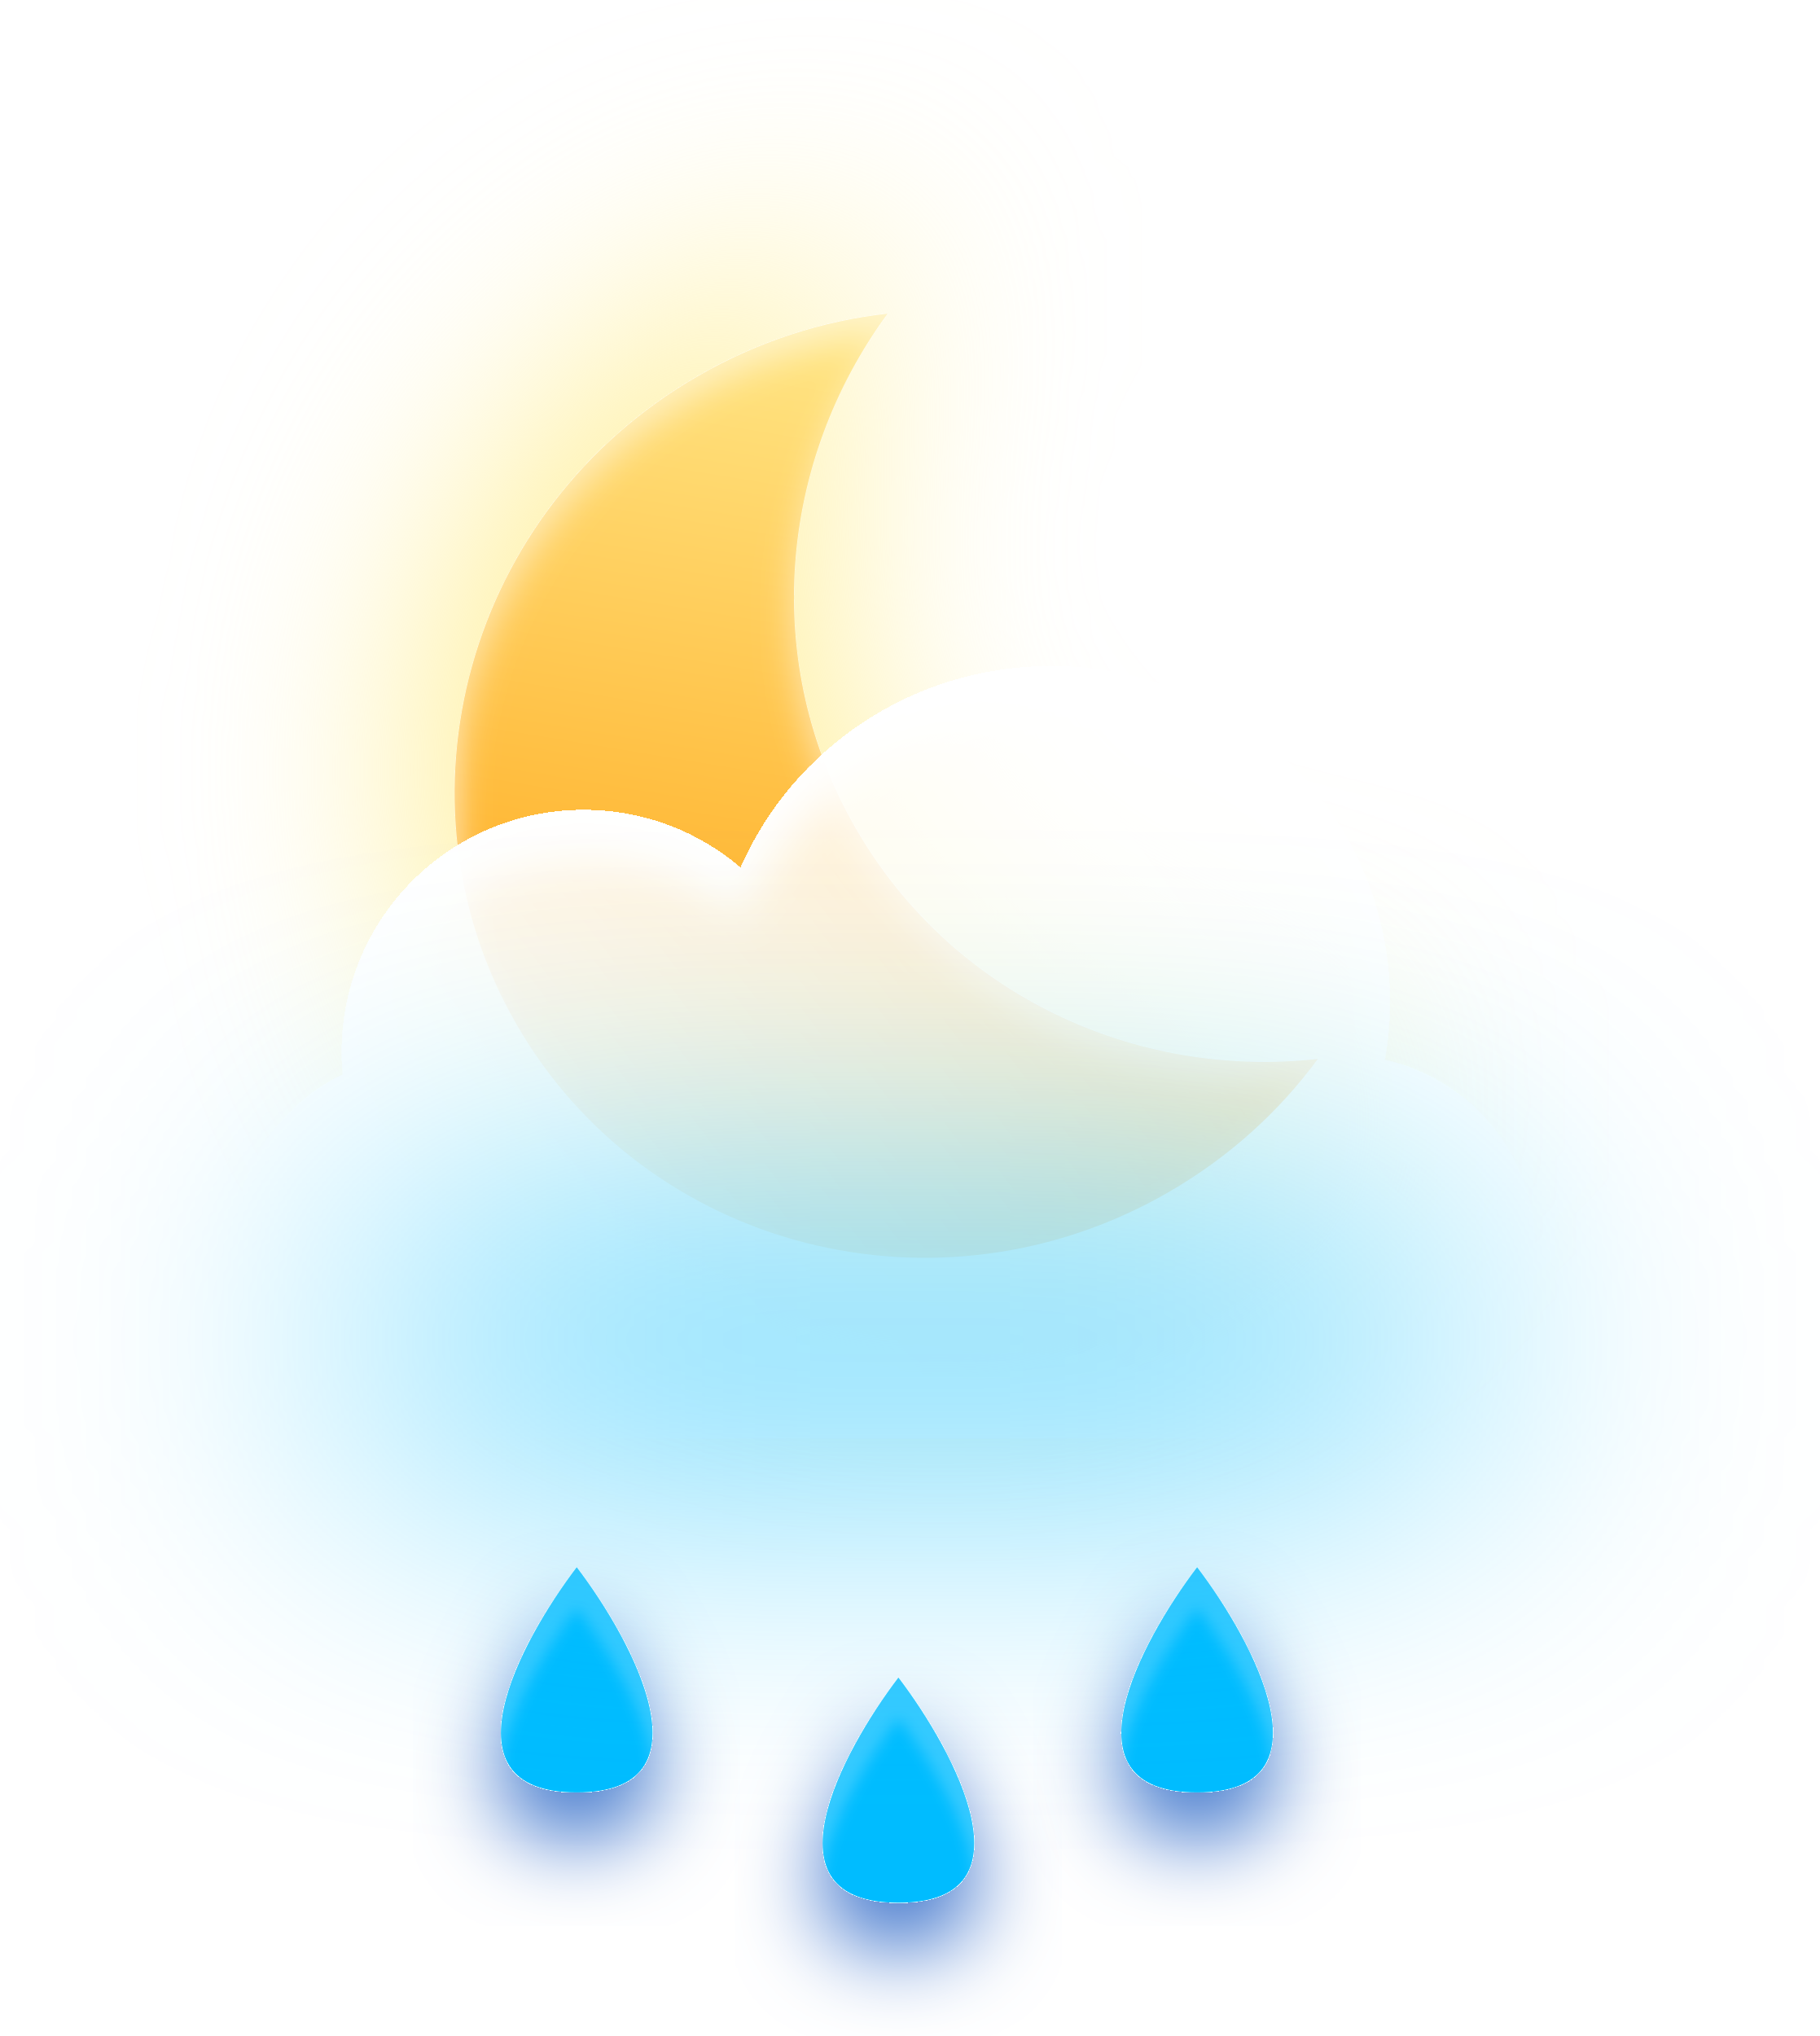
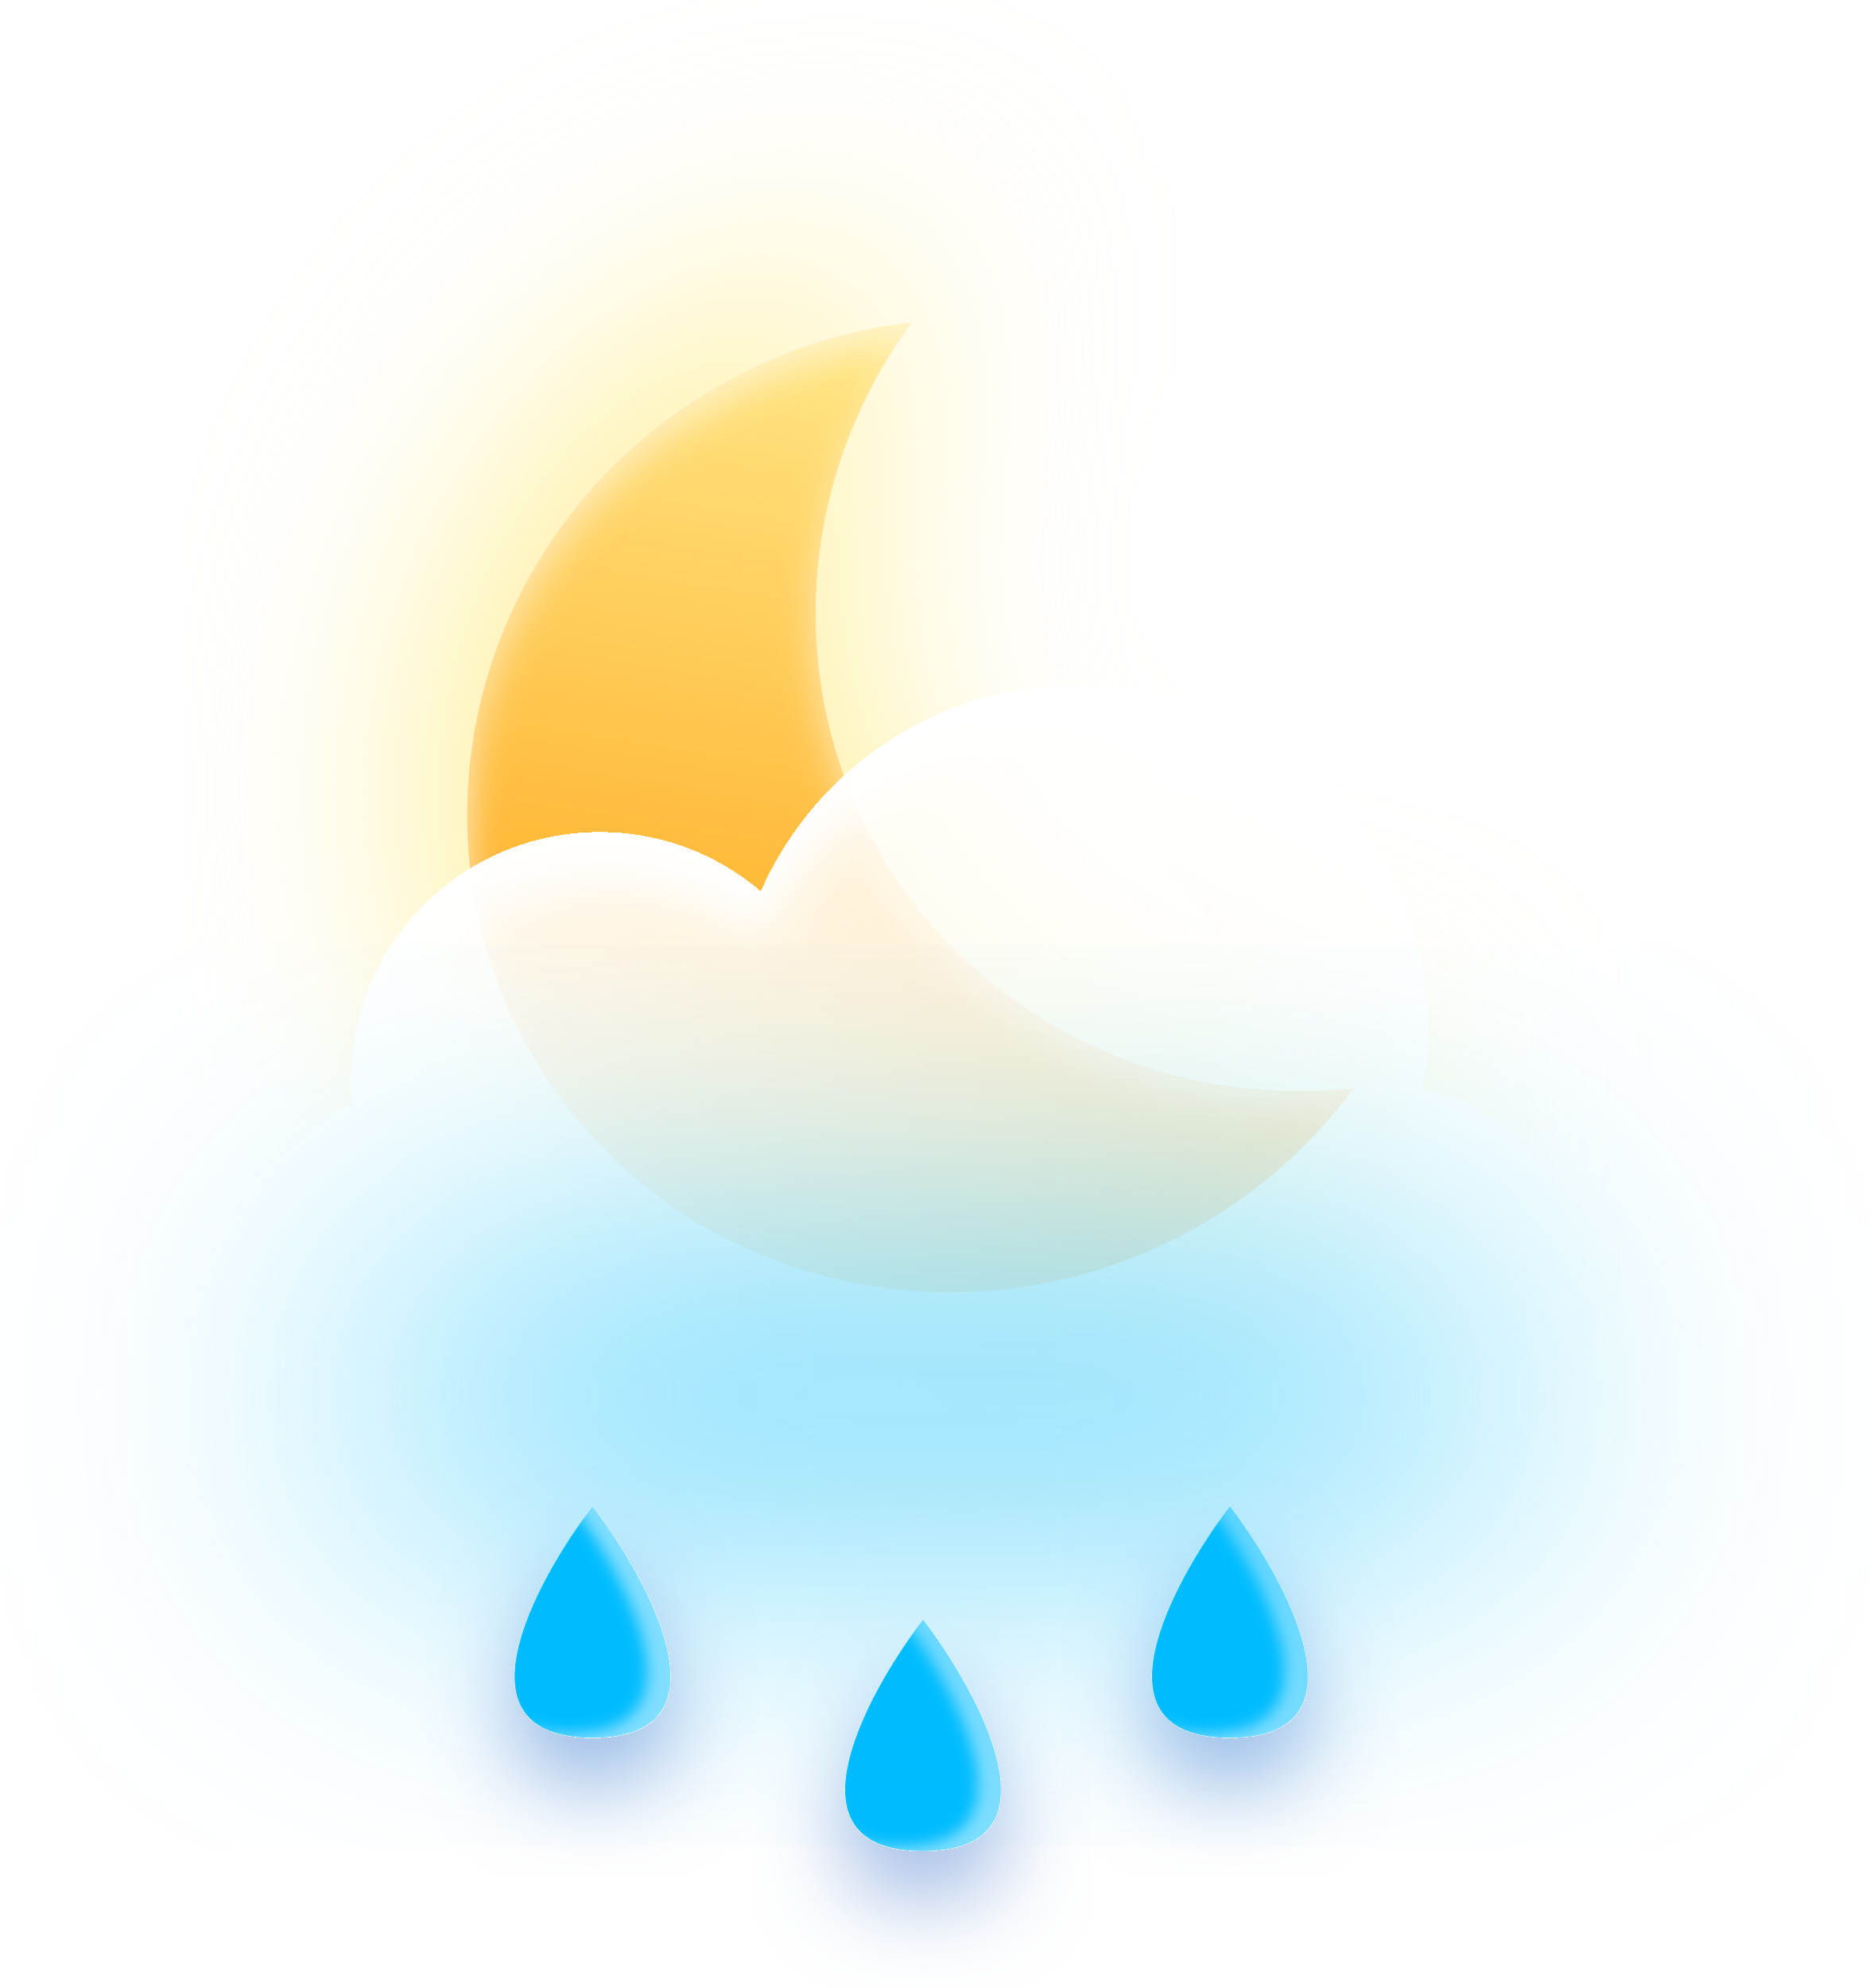
- <svg xmlns="http://www.w3.org/2000/svg" width="396" height="443" viewBox="0 0 396 443" fill="none">
+ <svg xmlns="http://www.w3.org/2000/svg" width="396" height="421" viewBox="0 0 396 421" fill="none">
  <g filter="url(#filter0_f_103_21)">
    <path d="M195.578 53.409C169.665 88.592 165.172 136.607 188.031 176.2C210.89 215.793 254.719 235.91 298.145 231.06C288.912 243.597 276.958 254.504 262.554 262.82C207.725 294.476 138.143 276.605 107.138 222.904C76.134 169.203 95.448 100.007 150.277 68.352C164.682 60.035 180.104 55.137 195.578 53.409Z" fill="#FFEE94" />
  </g>
  <g filter="url(#filter1_i_103_21)">
    <path d="M193.162 68.235C169.508 100.351 165.406 144.181 186.273 180.323C207.139 216.465 247.148 234.828 286.789 230.401C278.36 241.844 267.448 251.801 254.3 259.393C204.25 288.289 140.733 271.975 112.431 222.955C84.129 173.935 101.76 110.771 151.81 81.875C164.959 74.284 179.037 69.812 193.162 68.235Z" fill="url(#paint0_linear_103_21)" />
  </g>
  <g filter="url(#filter3_i_103_21)">
-     <path d="M301.326 230.629C302.049 226.524 302.426 222.302 302.426 217.993C302.426 177.68 269.441 145 228.752 145C198.503 145 172.512 163.061 161.166 188.893C151.974 181.03 140.047 176.283 127.012 176.283C97.949 176.283 74.388 199.885 74.388 229C74.388 230.621 74.462 232.225 74.605 233.809C60.626 240.593 51 254.828 51 271.29C51 294.326 69.848 313 93.099 313H291.901C315.152 313 334 294.326 334 271.29C334 251.464 320.039 234.869 301.326 230.629Z" fill="url(#paint1_linear_103_21)" />
+     <path d="M301.326 230.629C302.049 226.524 302.426 222.302 302.426 217.993C302.426 177.68 269.441 145 228.752 145C198.503 145 172.512 163.061 161.166 188.893C151.974 181.03 140.047 176.283 127.012 176.283C97.949 176.283 74.388 199.885 74.388 229C74.388 230.621 74.462 232.225 74.605 233.809C60.626 240.593 51 254.828 51 271.29C51 294.326 69.849 313 93.099 313H291.901C315.152 313 334 294.326 334 271.29C334 251.464 320.039 234.869 301.326 230.629Z" fill="url(#paint1_linear_103_21)" />
  </g>
  <g filter="url(#filter4_di_103_21)">
-     <path d="M125.5 341C113.049 357.333 95.617 390 125.5 390C155.383 390 137.951 357.333 125.5 341Z" fill="#00BCFF" />
+     <path d="M195.5 343C183.049 359.333 165.617 392 195.5 392C225.383 392 207.951 359.333 195.5 343Z" fill="#00BCFF" />
  </g>
  <g filter="url(#filter5_di_103_21)">
-     <path d="M195.5 365C183.049 381.333 165.617 414 195.5 414C225.383 414 207.951 381.333 195.5 365Z" fill="#00BCFF" />
+     <path d="M260.5 319C248.049 335.333 230.617 368 260.5 368C290.383 368 272.951 335.333 260.5 319Z" fill="#00BCFF" />
  </g>
-   <g filter="url(#filter6_di_103_21)">
-     <path d="M260.5 341C248.049 357.333 230.617 390 260.5 390C290.383 390 272.951 357.333 260.5 341Z" fill="#00BCFF" />
+   <g filter="url(#filter6_f_103_21)">
+     <rect x="78" y="278" width="240" height="35" rx="17.5" fill="#00BCFF" />
  </g>
-   <g filter="url(#filter7_f_103_21)">
-     <rect x="78" y="274" width="240" height="35" rx="17.5" fill="#00BCFF" />
+   <g filter="url(#filter7_di_103_21)">
+     <path d="M125.5 319C113.049 335.333 95.617 368 125.5 368C155.383 368 137.951 335.333 125.5 319Z" fill="#00BCFF" />
  </g>
  <defs>
-     <filter id="filter0_f_103_21" x="-50%" y="-50%" width="200%" height="200%" filterUnits="userSpaceOnUse" color-interpolation-filters="sRGB">
+     <filter id="filter0_f_103_21" x="39.345" y="0.409" width="311.8" height="331.066" filterUnits="userSpaceOnUse" color-interpolation-filters="sRGB">
      <feFlood flood-opacity="0" result="BackgroundImageFix" />
      <feBlend mode="normal" in="SourceGraphic" in2="BackgroundImageFix" result="shape" />
      <feGaussianBlur stdDeviation="26.5" result="effect1_foregroundBlur_103_21" />
    </filter>
    <filter id="filter1_i_103_21" x="98.928" y="68.235" width="187.861" height="209.448" filterUnits="userSpaceOnUse" color-interpolation-filters="sRGB">
      <feFlood flood-opacity="0" result="BackgroundImageFix" />
      <feBlend mode="normal" in="SourceGraphic" in2="BackgroundImageFix" result="shape" />
      <feColorMatrix in="SourceAlpha" type="matrix" values="0 0 0 0 0 0 0 0 0 0 0 0 0 0 0 0 0 0 127 0" result="hardAlpha" />
      <feOffset dy="4" />
      <feGaussianBlur stdDeviation="4" />
      <feComposite in2="hardAlpha" operator="arithmetic" k2="-1" k3="1" />
      <feColorMatrix type="matrix" values="0 0 0 0 1 0 0 0 0 1 0 0 0 0 1 0 0 0 0.55 0" />
      <feBlend mode="normal" in2="shape" result="effect1_innerShadow_103_21" />
    </filter>
    <filter id="filter3_i_103_21" x="51" y="145" width="283" height="178" filterUnits="userSpaceOnUse" color-interpolation-filters="sRGB">
      <feFlood flood-opacity="0" result="BackgroundImageFix" />
      <feBlend mode="normal" in="SourceGraphic" in2="BackgroundImageFix" result="shape" />
      <feColorMatrix in="SourceAlpha" type="matrix" values="0 0 0 0 0 0 0 0 0 0 0 0 0 0 0 0 0 0 127 0" result="hardAlpha" />
      <feOffset dy="11" />
      <feGaussianBlur stdDeviation="5" />
      <feComposite in2="hardAlpha" operator="arithmetic" k2="-1" k3="1" />
      <feColorMatrix type="matrix" values="0 0 0 0 1 0 0 0 0 1 0 0 0 0 1 0 0 0 1 0" />
      <feBlend mode="normal" in2="shape" result="effect1_innerShadow_103_21" />
    </filter>
-     <filter id="filter4_di_103_21" x="90" y="332" width="71" height="87" filterUnits="userSpaceOnUse" color-interpolation-filters="sRGB">
+     <filter id="filter4_di_103_21" x="160" y="334" width="71" height="87" filterUnits="userSpaceOnUse" color-interpolation-filters="sRGB">
      <feFlood flood-opacity="0" result="BackgroundImageFix" />
      <feColorMatrix in="SourceAlpha" type="matrix" values="0 0 0 0 0 0 0 0 0 0 0 0 0 0 0 0 0 0 127 0" result="hardAlpha" />
      <feOffset dy="10" />
      <feGaussianBlur stdDeviation="9.5" />
      <feComposite in2="hardAlpha" operator="out" />
-       <feColorMatrix type="matrix" values="0 0 0 0 0.239 0 0 0 0 0.451 0 0 0 0 0.796 0 0 0 1 0" />
+       <feColorMatrix type="matrix" values="0 0 0 0 0.239 0 0 0 0 0.452 0 0 0 0 0.794 0 0 0 0.5 0" />
      <feBlend mode="normal" in2="BackgroundImageFix" result="effect1_dropShadow_103_21" />
      <feBlend mode="normal" in="SourceGraphic" in2="effect1_dropShadow_103_21" result="shape" />
      <feColorMatrix in="SourceAlpha" type="matrix" values="0 0 0 0 0 0 0 0 0 0 0 0 0 0 0 0 0 0 127 0" result="hardAlpha" />
-       <feOffset dy="9" />
+       <feOffset dx="-5" dy="-1" />
      <feGaussianBlur stdDeviation="1.5" />
      <feComposite in2="hardAlpha" operator="arithmetic" k2="-1" k3="1" />
-       <feColorMatrix type="matrix" values="0 0 0 0 1 0 0 0 0 1 0 0 0 0 1 0 0 0 0.21 0" />
+       <feColorMatrix type="matrix" values="0 0 0 0 1 0 0 0 0 1 0 0 0 0 1 0 0 0 0.5 0" />
      <feBlend mode="normal" in2="shape" result="effect2_innerShadow_103_21" />
    </filter>
-     <filter id="filter5_di_103_21" x="160" y="356" width="71" height="87" filterUnits="userSpaceOnUse" color-interpolation-filters="sRGB">
+     <filter id="filter5_di_103_21" x="225" y="310" width="71" height="87" filterUnits="userSpaceOnUse" color-interpolation-filters="sRGB">
      <feFlood flood-opacity="0" result="BackgroundImageFix" />
      <feColorMatrix in="SourceAlpha" type="matrix" values="0 0 0 0 0 0 0 0 0 0 0 0 0 0 0 0 0 0 127 0" result="hardAlpha" />
      <feOffset dy="10" />
      <feGaussianBlur stdDeviation="9.5" />
      <feComposite in2="hardAlpha" operator="out" />
-       <feColorMatrix type="matrix" values="0 0 0 0 0.239 0 0 0 0 0.451 0 0 0 0 0.796 0 0 0 1 0" />
+       <feColorMatrix type="matrix" values="0 0 0 0 0.239 0 0 0 0 0.452 0 0 0 0 0.794 0 0 0 0.5 0" />
      <feBlend mode="normal" in2="BackgroundImageFix" result="effect1_dropShadow_103_21" />
      <feBlend mode="normal" in="SourceGraphic" in2="effect1_dropShadow_103_21" result="shape" />
      <feColorMatrix in="SourceAlpha" type="matrix" values="0 0 0 0 0 0 0 0 0 0 0 0 0 0 0 0 0 0 127 0" result="hardAlpha" />
-       <feOffset dy="9" />
+       <feOffset dx="-5" dy="-1" />
      <feGaussianBlur stdDeviation="1.5" />
      <feComposite in2="hardAlpha" operator="arithmetic" k2="-1" k3="1" />
-       <feColorMatrix type="matrix" values="0 0 0 0 1 0 0 0 0 1 0 0 0 0 1 0 0 0 0.21 0" />
+       <feColorMatrix type="matrix" values="0 0 0 0 1 0 0 0 0 1 0 0 0 0 1 0 0 0 0.5 0" />
      <feBlend mode="normal" in2="shape" result="effect2_innerShadow_103_21" />
    </filter>
-     <filter id="filter6_di_103_21" x="225" y="332" width="71" height="87" filterUnits="userSpaceOnUse" color-interpolation-filters="sRGB">
+     <filter id="filter6_f_103_21" x="0" y="200" width="396" height="191" filterUnits="userSpaceOnUse" color-interpolation-filters="sRGB">
+       <feFlood flood-opacity="0" result="BackgroundImageFix" />
+       <feBlend mode="normal" in="SourceGraphic" in2="BackgroundImageFix" result="shape" />
+       <feGaussianBlur stdDeviation="39" result="effect1_foregroundBlur_103_21" />
+     </filter>
+     <filter id="filter7_di_103_21" x="90" y="310" width="71" height="87" filterUnits="userSpaceOnUse" color-interpolation-filters="sRGB">
      <feFlood flood-opacity="0" result="BackgroundImageFix" />
      <feColorMatrix in="SourceAlpha" type="matrix" values="0 0 0 0 0 0 0 0 0 0 0 0 0 0 0 0 0 0 127 0" result="hardAlpha" />
      <feOffset dy="10" />
      <feGaussianBlur stdDeviation="9.5" />
      <feComposite in2="hardAlpha" operator="out" />
-       <feColorMatrix type="matrix" values="0 0 0 0 0.239 0 0 0 0 0.451 0 0 0 0 0.796 0 0 0 1 0" />
+       <feColorMatrix type="matrix" values="0 0 0 0 0.239 0 0 0 0 0.452 0 0 0 0 0.794 0 0 0 0.5 0" />
      <feBlend mode="normal" in2="BackgroundImageFix" result="effect1_dropShadow_103_21" />
      <feBlend mode="normal" in="SourceGraphic" in2="effect1_dropShadow_103_21" result="shape" />
      <feColorMatrix in="SourceAlpha" type="matrix" values="0 0 0 0 0 0 0 0 0 0 0 0 0 0 0 0 0 0 127 0" result="hardAlpha" />
-       <feOffset dy="9" />
+       <feOffset dx="-5" dy="-1" />
      <feGaussianBlur stdDeviation="1.5" />
      <feComposite in2="hardAlpha" operator="arithmetic" k2="-1" k3="1" />
-       <feColorMatrix type="matrix" values="0 0 0 0 1 0 0 0 0 1 0 0 0 0 1 0 0 0 0.21 0" />
+       <feColorMatrix type="matrix" values="0 0 0 0 1 0 0 0 0 1 0 0 0 0 1 0 0 0 0.5 0" />
      <feBlend mode="normal" in2="shape" result="effect2_innerShadow_103_21" />
-     </filter>
-     <filter id="filter7_f_103_21" x="-50%" y="-50%" width="200%" height="200%" filterUnits="userSpaceOnUse" color-interpolation-filters="sRGB">
-       <feFlood flood-opacity="0" result="BackgroundImageFix" />
-       <feBlend mode="normal" in="SourceGraphic" in2="BackgroundImageFix" result="shape" />
-       <feGaussianBlur stdDeviation="39" result="effect1_foregroundBlur_103_21" />
    </filter>
    <linearGradient id="paint0_linear_103_21" x1="198.313" y1="51.203" x2="160.761" y2="278.582" gradientUnits="userSpaceOnUse">
      <stop stop-color="#FFEE94" />
      <stop offset="1" stop-color="#FF9900" />
    </linearGradient>
    <linearGradient id="paint1_linear_103_21" x1="69" y1="298" x2="354.5" y2="84.5" gradientUnits="userSpaceOnUse">
      <stop stop-color="white" />
      <stop offset="1" stop-color="white" stop-opacity="0.58" />
    </linearGradient>
  </defs>
</svg>
